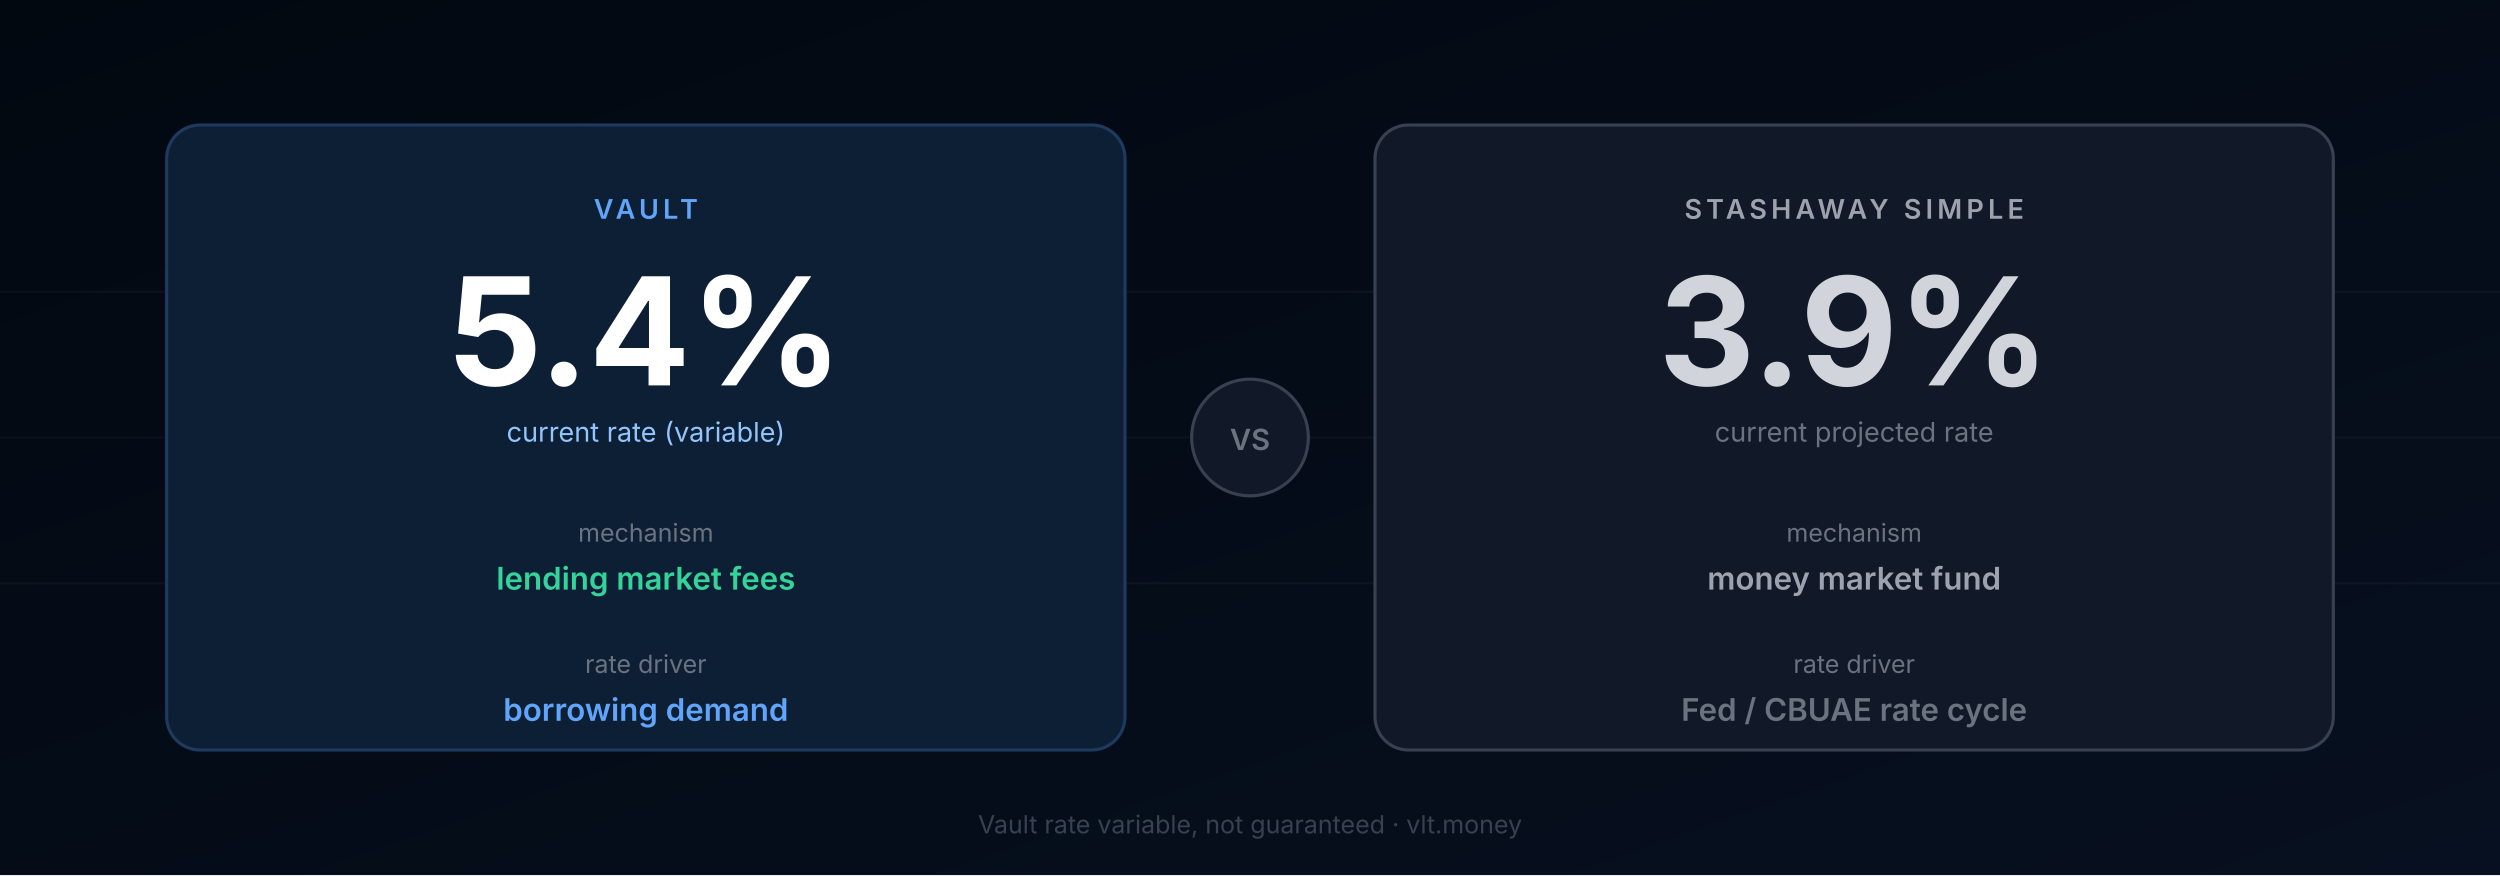
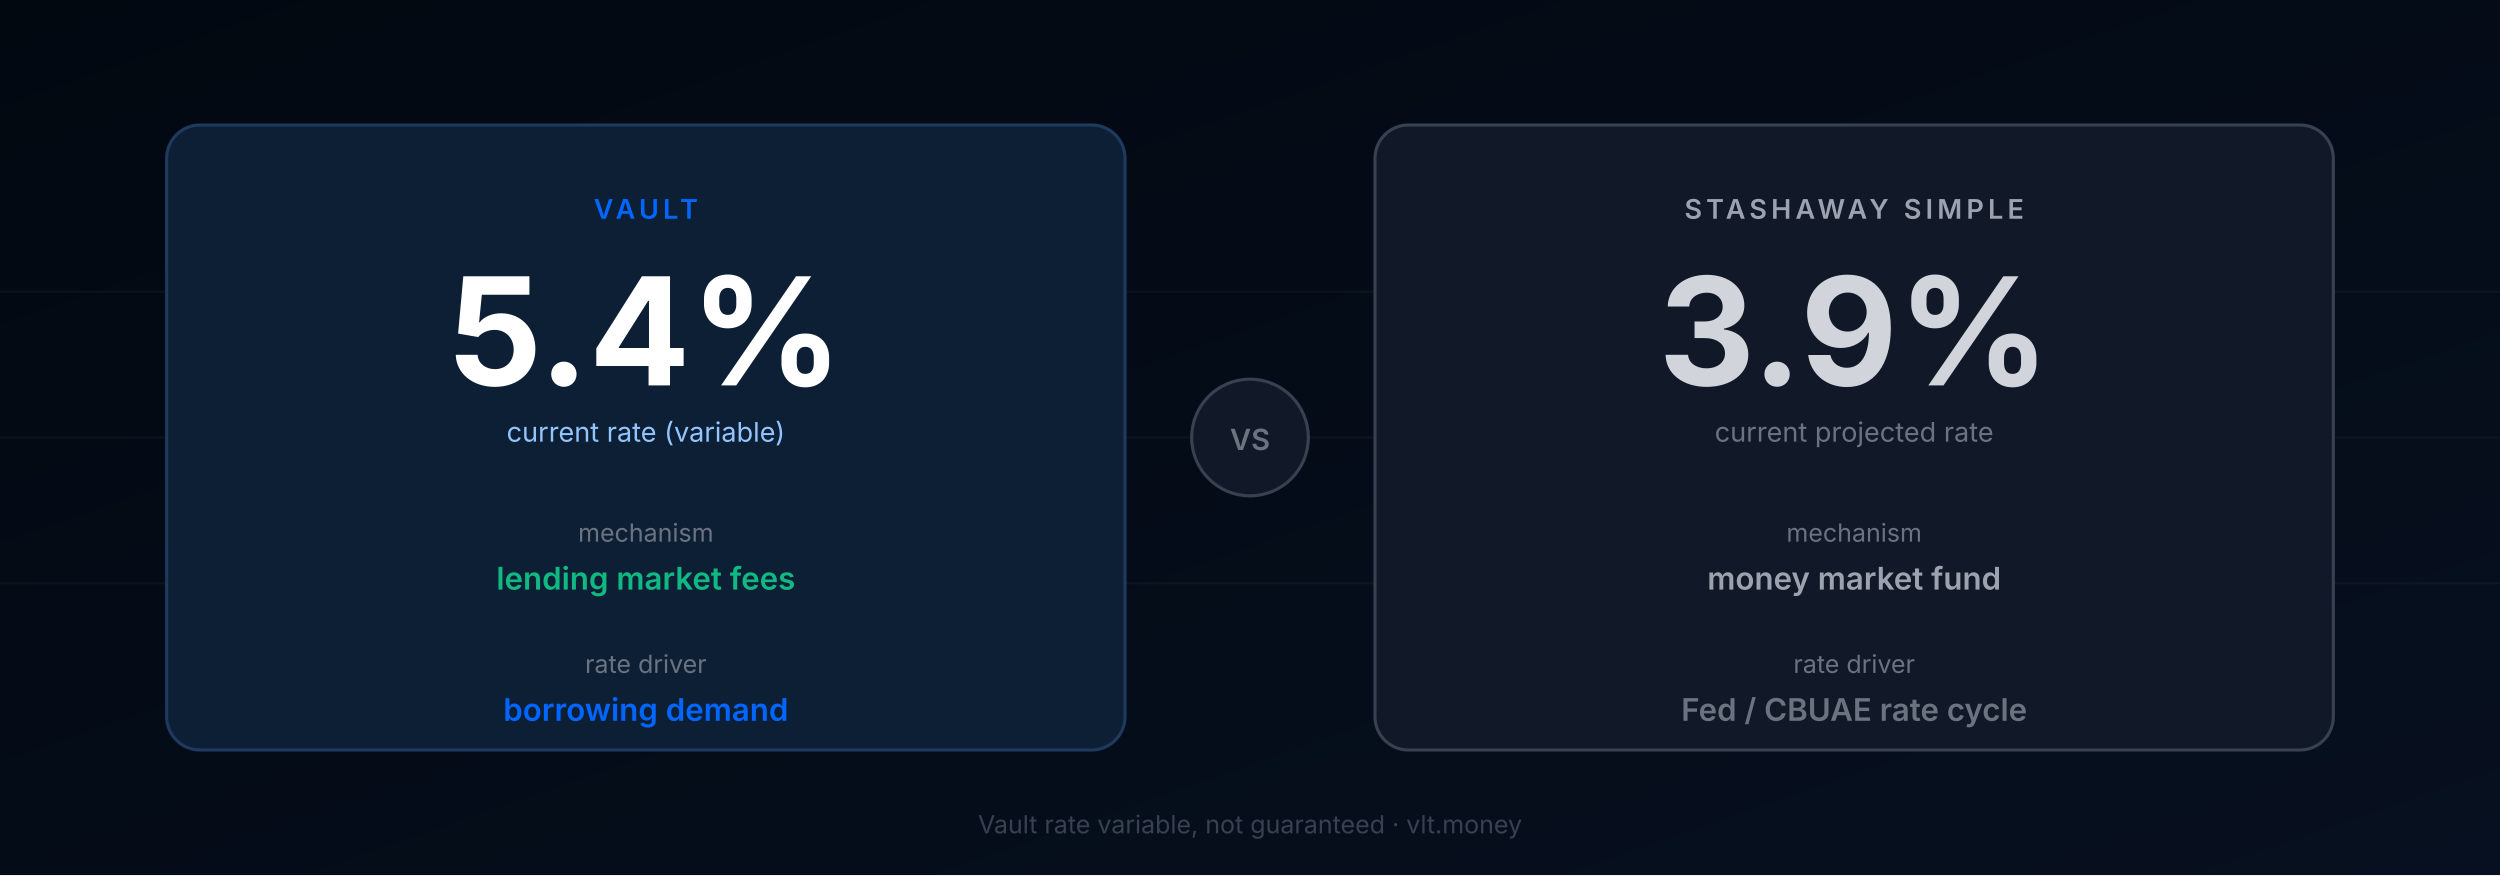
<svg xmlns="http://www.w3.org/2000/svg" viewBox="0 0 1200 420" width="1200" height="420">
  <defs>
    <linearGradient id="bg" x1="0%" y1="0%" x2="100%" y2="100%">
      <stop offset="0%" style="stop-color:#020810" />
      <stop offset="100%" style="stop-color:#071020" />
    </linearGradient>
-     <linearGradient id="vaultBar" x1="0%" y1="0%" x2="0%" y2="100%">
-       <stop offset="0%" style="stop-color:#3B82F6" />
-       <stop offset="100%" style="stop-color:#1D4ED8" />
+     <linearGradient id="vaultBar" x1="0%" y1="0%" x2="100%" y2="0%">
+       <stop offset="0%" style="stop-color:#0066FF" />
+       <stop offset="100%" style="stop-color:#00A3FF" />
    </linearGradient>
  </defs>
  <rect width="1200" height="420" fill="url(#bg)" />
  <line x1="0" y1="140" x2="1200" y2="140" stroke="#ffffff08" stroke-width="1" />
  <line x1="0" y1="210" x2="1200" y2="210" stroke="#ffffff08" stroke-width="1" />
  <line x1="0" y1="280" x2="1200" y2="280" stroke="#ffffff08" stroke-width="1" />
  <rect x="80" y="60" width="460" height="300" rx="16" fill="#0D1F35" stroke="#1E3A5F" stroke-width="1.5" />
-   <text x="310" y="105" text-anchor="middle" fill="#60A5FA" font-family="system-ui, -apple-system, sans-serif" font-size="13" font-weight="600" letter-spacing="2">VAULT</text>
+   <text x="310" y="105" text-anchor="middle" fill="#0066FF" font-family="system-ui, -apple-system, sans-serif" font-size="13" font-weight="600" letter-spacing="2">VAULT</text>
  <text x="310" y="185" text-anchor="middle" fill="#ffffff" font-family="system-ui, -apple-system, sans-serif" font-size="72" font-weight="700">5.4%</text>
  <text x="310" y="212" text-anchor="middle" fill="#93C5FD" font-family="system-ui, -apple-system, sans-serif" font-size="13">current rate (variable)</text>
  <text x="310" y="260" text-anchor="middle" fill="#6B7280" font-family="system-ui, -apple-system, sans-serif" font-size="12">mechanism</text>
-   <text x="310" y="283" text-anchor="middle" fill="#34D399" font-family="system-ui, -apple-system, sans-serif" font-size="15" font-weight="600">lending market fees</text>
+   <text x="310" y="283" text-anchor="middle" fill="#10B981" font-family="system-ui, -apple-system, sans-serif" font-size="15" font-weight="600">lending market fees</text>
  <text x="310" y="323" text-anchor="middle" fill="#6B7280" font-family="system-ui, -apple-system, sans-serif" font-size="12">rate driver</text>
-   <text x="310" y="346" text-anchor="middle" fill="#60A5FA" font-family="system-ui, -apple-system, sans-serif" font-size="15" font-weight="600">borrowing demand</text>
+   <text x="310" y="346" text-anchor="middle" fill="#0066FF" font-family="system-ui, -apple-system, sans-serif" font-size="15" font-weight="600">borrowing demand</text>
  <circle cx="600" cy="210" r="28" fill="#111827" stroke="#374151" stroke-width="1.5" />
  <text x="600" y="216" text-anchor="middle" fill="#6B7280" font-family="system-ui, -apple-system, sans-serif" font-size="14" font-weight="600">VS</text>
  <rect x="660" y="60" width="460" height="300" rx="16" fill="#111827" stroke="#374151" stroke-width="1.5" />
  <text x="890" y="105" text-anchor="middle" fill="#9CA3AF" font-family="system-ui, -apple-system, sans-serif" font-size="13" font-weight="600" letter-spacing="2">STASHAWAY SIMPLE</text>
  <text x="890" y="185" text-anchor="middle" fill="#D1D5DB" font-family="system-ui, -apple-system, sans-serif" font-size="72" font-weight="700">3.9%</text>
  <text x="890" y="212" text-anchor="middle" fill="#6B7280" font-family="system-ui, -apple-system, sans-serif" font-size="13">current projected rate</text>
  <text x="890" y="260" text-anchor="middle" fill="#6B7280" font-family="system-ui, -apple-system, sans-serif" font-size="12">mechanism</text>
  <text x="890" y="283" text-anchor="middle" fill="#9CA3AF" font-family="system-ui, -apple-system, sans-serif" font-size="15" font-weight="600">money market fund</text>
  <text x="890" y="323" text-anchor="middle" fill="#6B7280" font-family="system-ui, -apple-system, sans-serif" font-size="12">rate driver</text>
  <text x="890" y="346" text-anchor="middle" fill="#6B7280" font-family="system-ui, -apple-system, sans-serif" font-size="15" font-weight="600">Fed / CBUAE rate cycle</text>
  <text x="600" y="400" text-anchor="middle" fill="#374151" font-family="system-ui, -apple-system, sans-serif" font-size="12">Vault rate variable, not guaranteed · vlt.money</text>
</svg>
